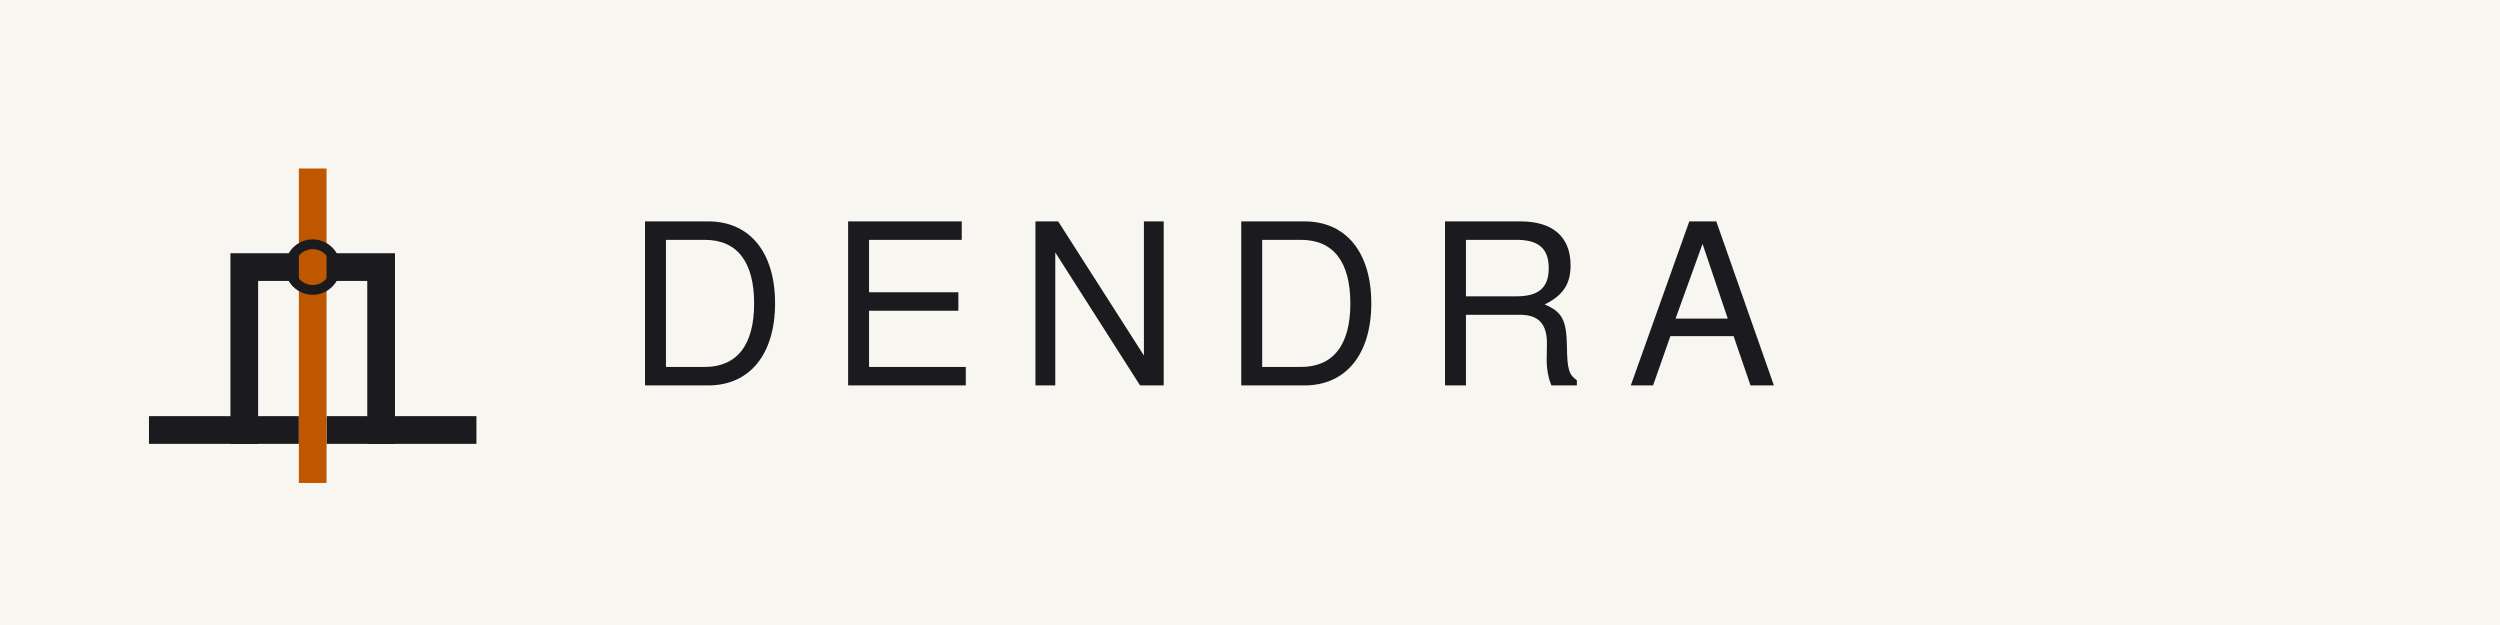
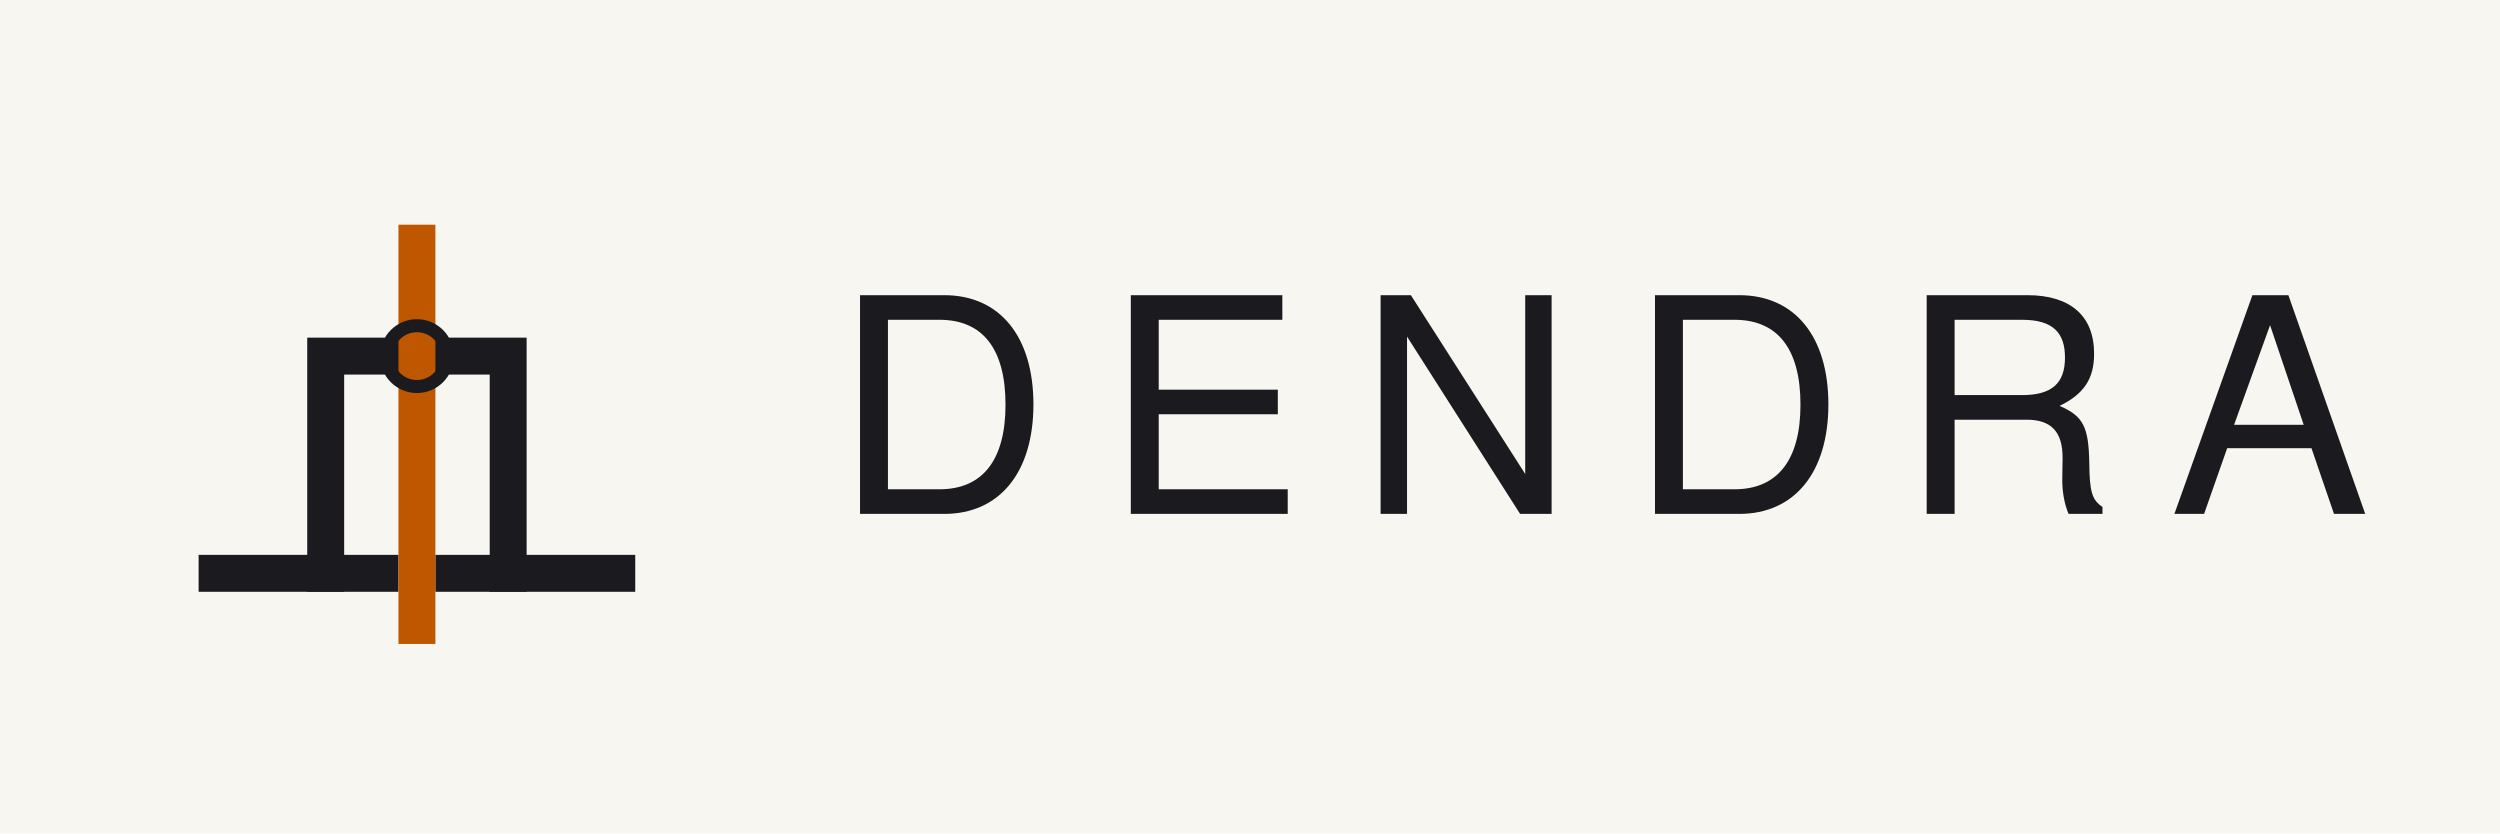
- <svg xmlns="http://www.w3.org/2000/svg" viewBox="0 0 1200 300">
-   <rect width="1200" height="300" fill="#f8f6f1" />
+ <svg xmlns="http://www.w3.org/2000/svg" viewBox="0 0 900 300">
+   <rect width="900" height="300" fill="#f8f6f1" />
  <g transform="translate(50, 50) scale(0.391)">
    <line x1="72" y1="400" x2="222" y2="400" stroke="#1a1a1f" stroke-width="34" stroke-linecap="square" />
    <line x1="290" y1="400" x2="440" y2="400" stroke="#1a1a1f" stroke-width="34" stroke-linecap="square" />
    <polyline points="172,400 172,200 340,200 340,400" fill="none" stroke="#1a1a1f" stroke-width="34" stroke-linecap="square" stroke-linejoin="miter" />
    <line x1="256" y1="448" x2="256" y2="96" stroke="#BF5700" stroke-width="34" stroke-linecap="square" />
    <circle cx="256" cy="200" r="28" fill="none" stroke="#1a1a1f" stroke-width="12" />
  </g>
  <text x="300" y="185" font-family="'Space Grotesk', 'Neue Haas Grotesk Display', 'Helvetica Neue', system-ui, sans-serif" font-weight="500" font-size="108" letter-spacing="19.4" fill="#1a1a1f">DENDRA</text>
</svg>
